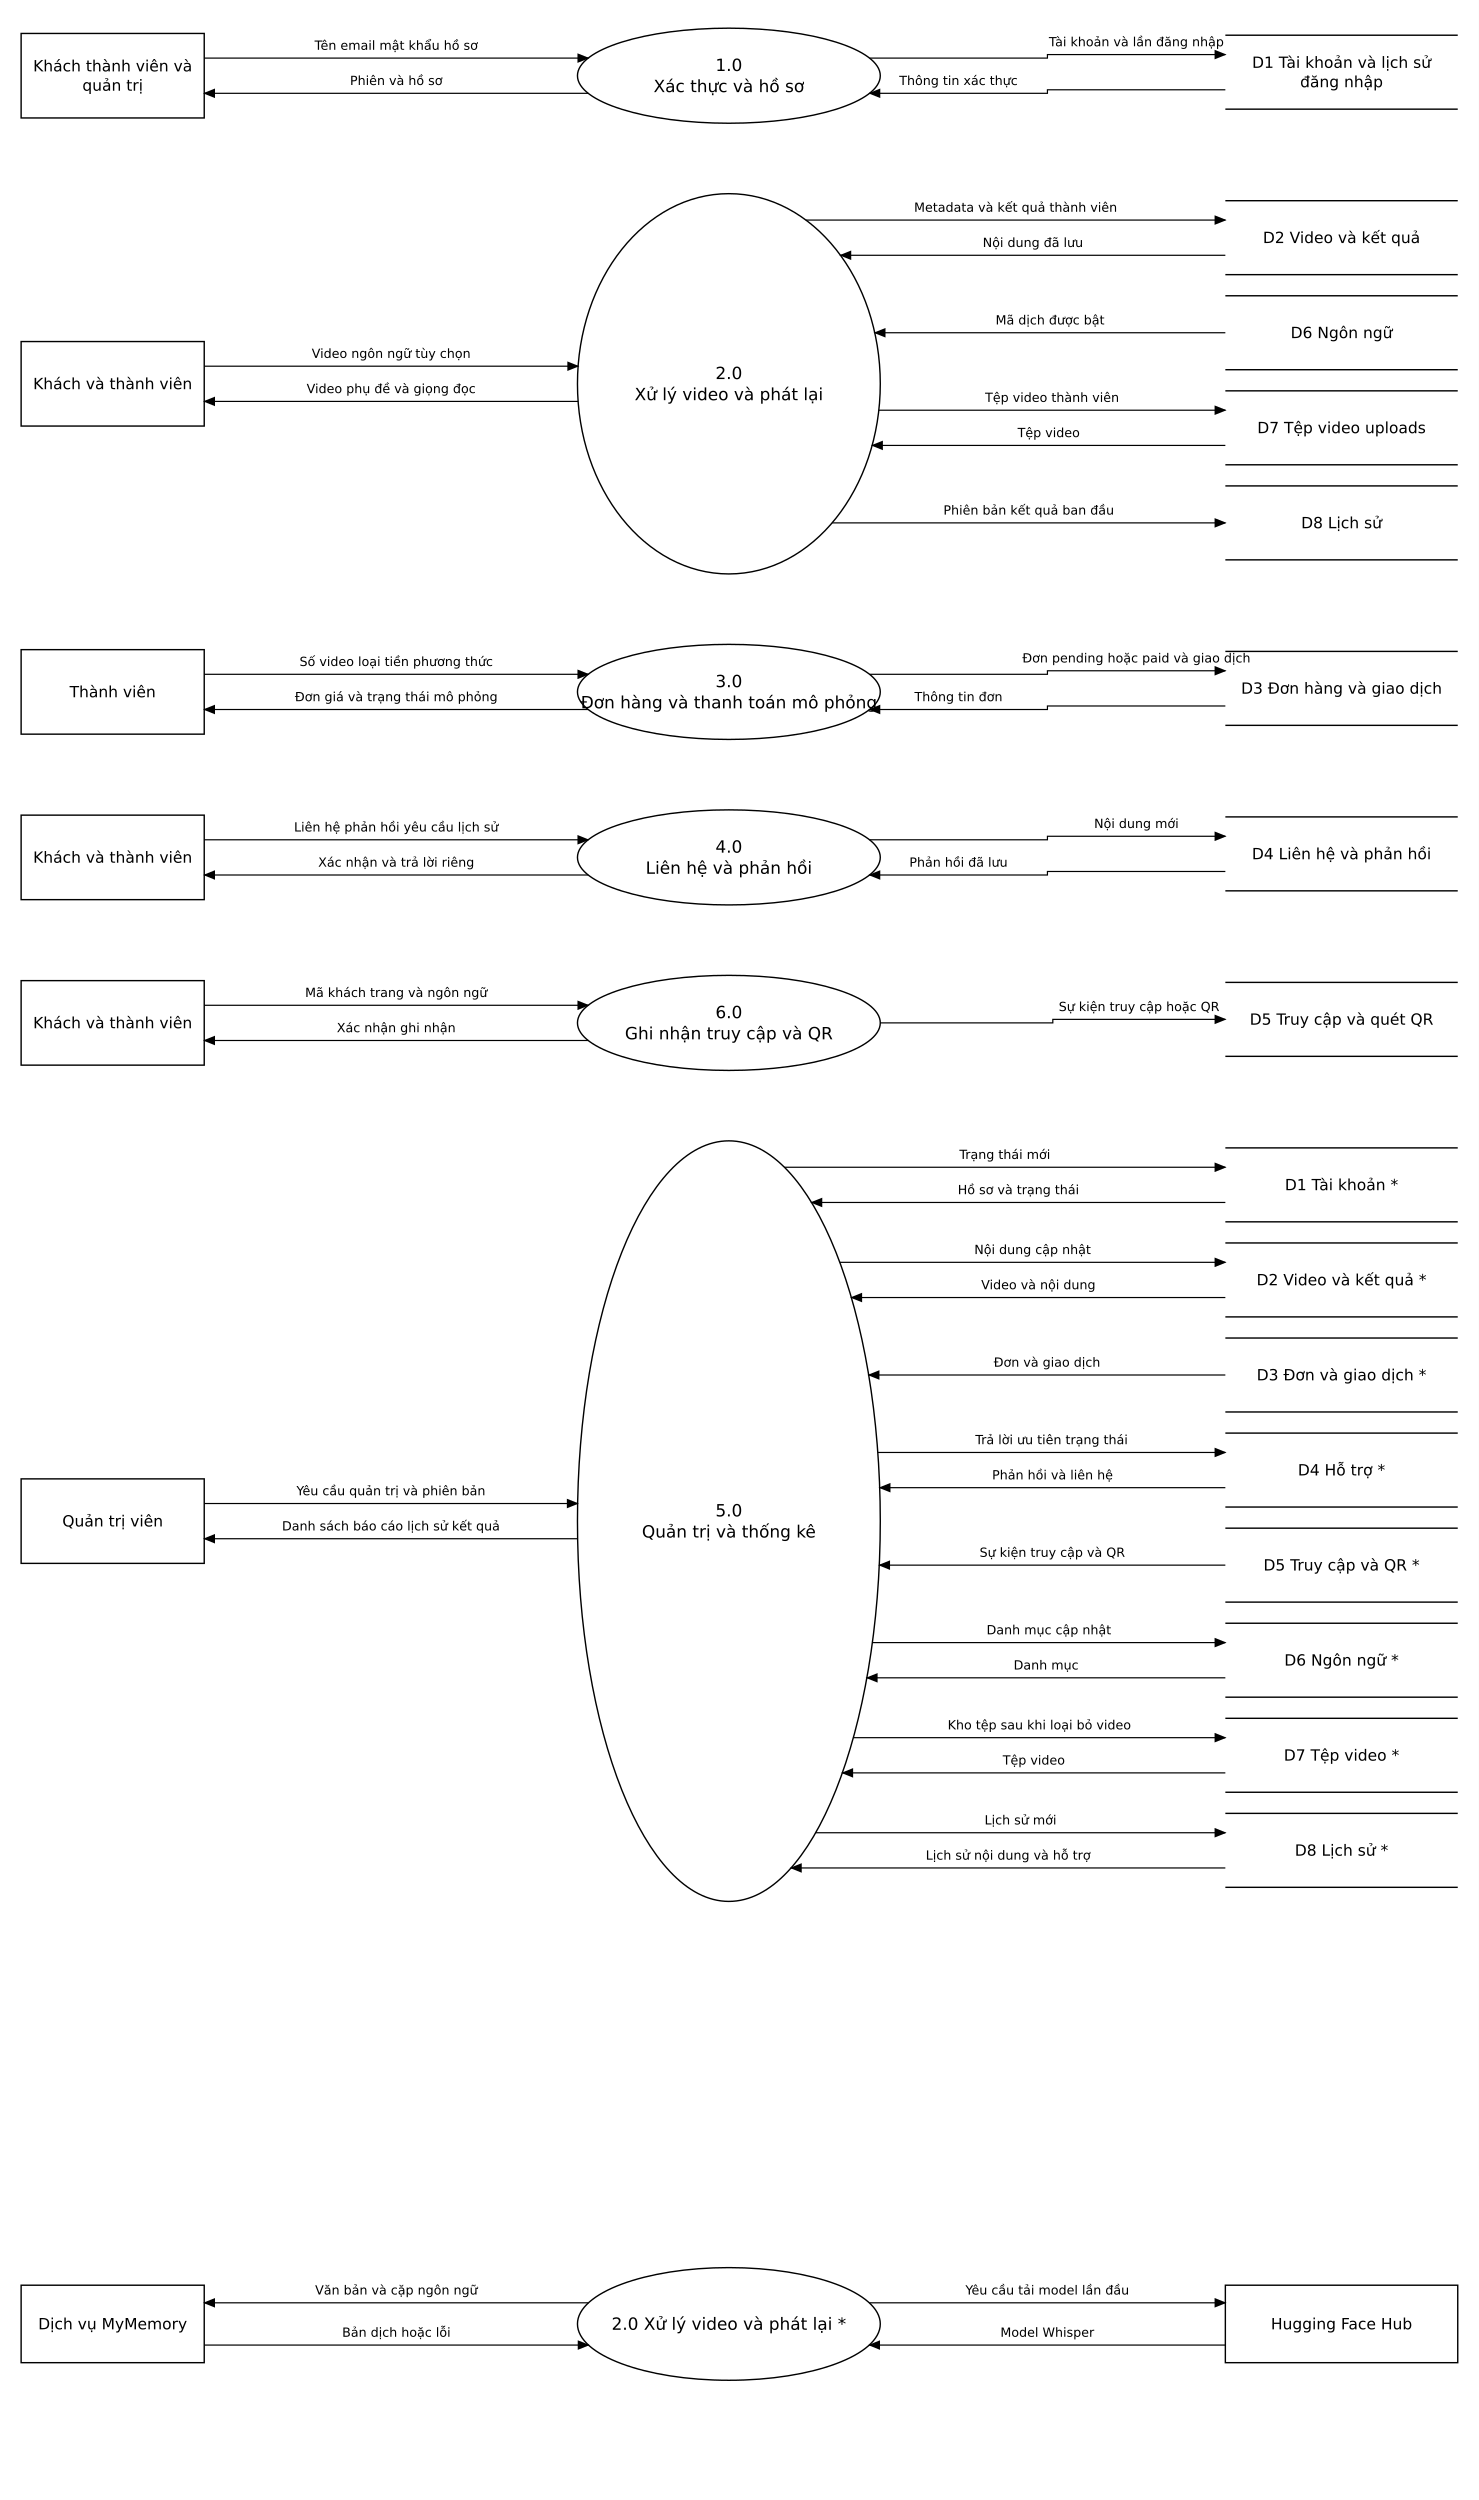
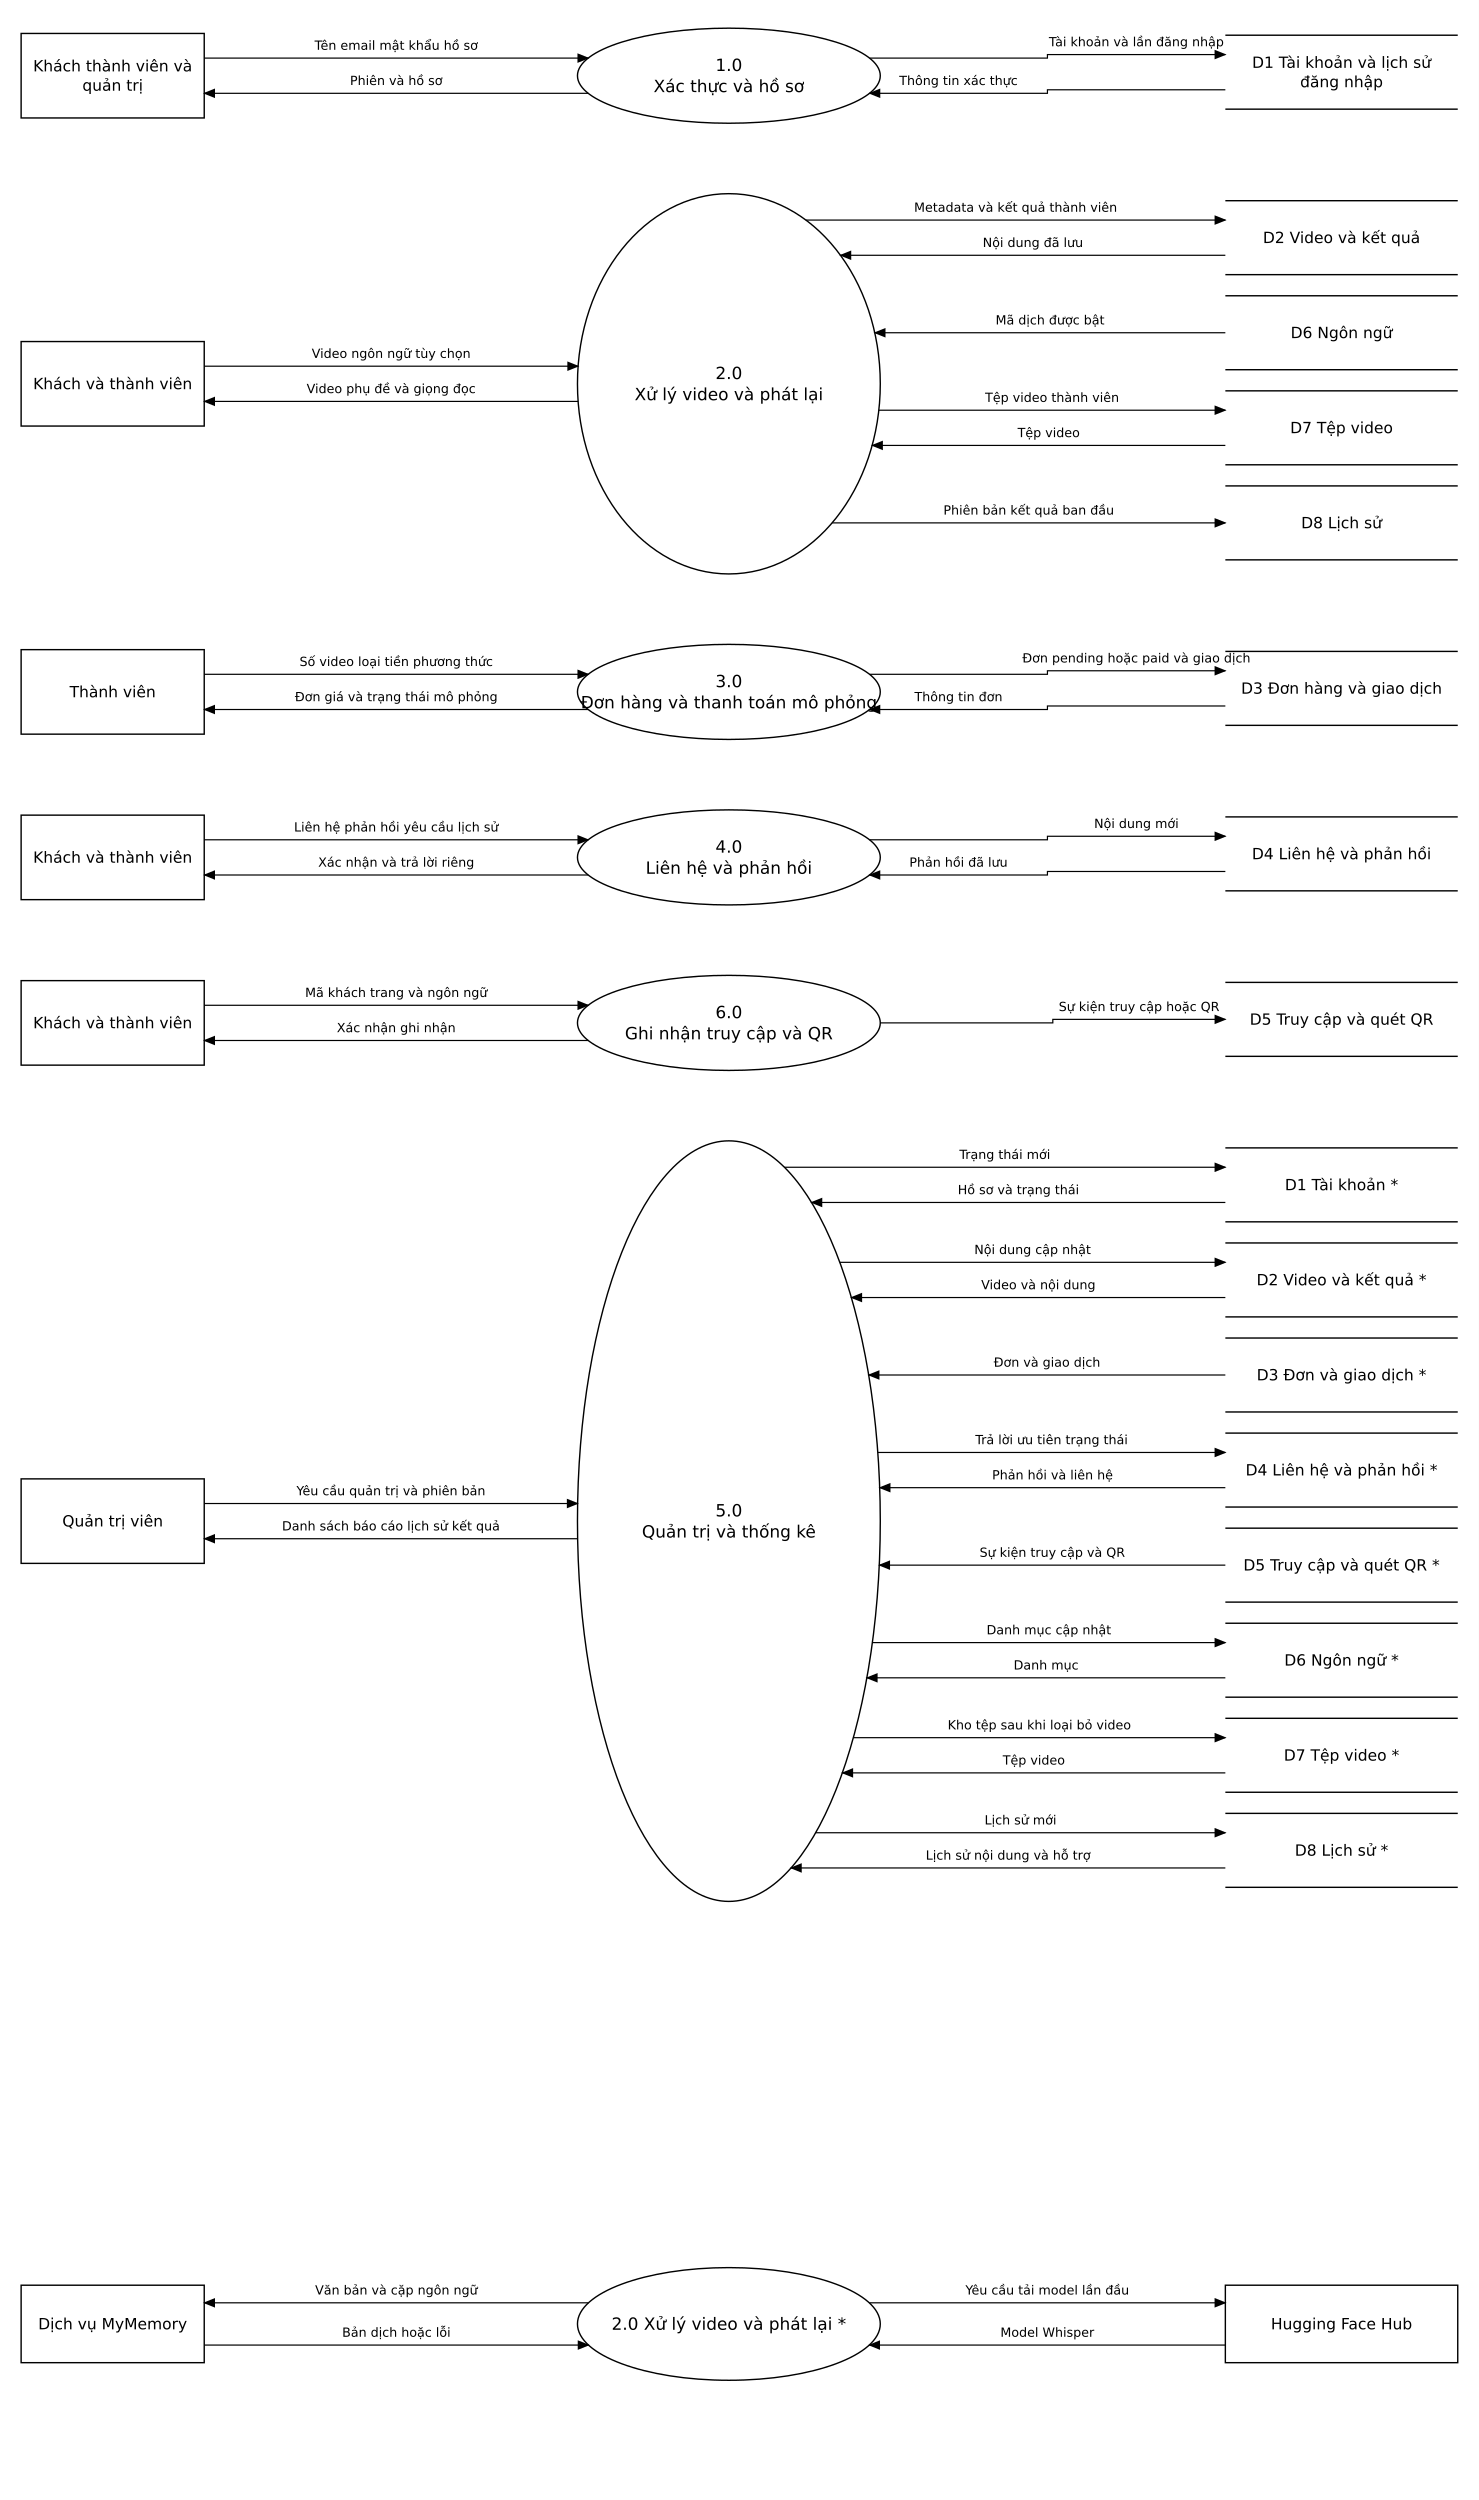
<svg xmlns="http://www.w3.org/2000/svg" width="2100" height="3550" viewBox="0 0 2100 3550">
  <defs>
    <marker id="arrow" markerWidth="10" markerHeight="8" refX="9" refY="4" orient="auto">
      <path d="M0 0 L10 4 L0 8 Z" fill="black" />
    </marker>
  </defs>
  <rect width="100%" height="100%" fill="white" />
  <ellipse cx="1035.0" cy="107.5" rx="215.0" ry="67.5" fill="white" stroke="black" stroke-width="2" />
  <text x="1035.0" y="92.5" text-anchor="middle" dominant-baseline="central" font-family="DejaVu Sans" font-size="24" fill="black">1.0</text>
  <text x="1035.0" y="122.5" text-anchor="middle" dominant-baseline="central" font-family="DejaVu Sans" font-size="24" fill="black">Xác thực và hồ sơ</text>
  <rect x="30" y="47.5" width="260" height="120" fill="white" stroke="black" stroke-width="2" />
  <text x="160.0" y="93.75" text-anchor="middle" dominant-baseline="central" font-family="DejaVu Sans" font-size="22" fill="black">Khách thành viên và</text>
  <text x="160.0" y="121.25" text-anchor="middle" dominant-baseline="central" font-family="DejaVu Sans" font-size="22" fill="black">quản trị</text>
  <path d="M290 82.5 L835.29 82.5" fill="none" stroke="black" stroke-width="1.7" marker-end="url(#arrow)" />
  <text x="562.645" y="64.5" text-anchor="middle" dominant-baseline="central" font-family="DejaVu Sans" font-size="18" fill="black">Tên email mật khẩu hồ sơ</text>
  <path d="M835.29 132.5 L290 132.5" fill="none" stroke="black" stroke-width="1.7" marker-end="url(#arrow)" />
  <text x="562.645" y="114.5" text-anchor="middle" dominant-baseline="central" font-family="DejaVu Sans" font-size="18" fill="black">Phiên và hồ sơ</text>
  <path d="M1740 50 H2070 M1740 155 H2070" fill="none" stroke="black" stroke-width="2" />
  <text x="1905.0" y="88.75" text-anchor="middle" dominant-baseline="central" font-family="DejaVu Sans" font-size="22" fill="black">D1 Tài khoản và lịch sử</text>
  <text x="1905.0" y="116.25" text-anchor="middle" dominant-baseline="central" font-family="DejaVu Sans" font-size="22" fill="black">đăng nhập</text>
  <path d="M1740 127.5 H1487.355 V132.5 H1234.71" fill="none" stroke="black" stroke-width="1.7" marker-end="url(#arrow)" />
  <text x="1361.033" y="114.5" text-anchor="middle" dominant-baseline="central" font-family="DejaVu Sans" font-size="18" fill="black">Thông tin xác thực</text>
  <path d="M1234.71 82.5 H1487.355 V77.5 H1740" fill="none" stroke="black" stroke-width="1.7" marker-end="url(#arrow)" />
  <text x="1613.678" y="59.5" text-anchor="middle" dominant-baseline="central" font-family="DejaVu Sans" font-size="18" fill="black">Tài khoản và lần đăng nhập</text>
  <ellipse cx="1035.0" cy="545.0" rx="215.0" ry="270.0" fill="white" stroke="black" stroke-width="2" />
  <text x="1035.0" y="530.0" text-anchor="middle" dominant-baseline="central" font-family="DejaVu Sans" font-size="24" fill="black">2.0</text>
  <text x="1035.0" y="560.0" text-anchor="middle" dominant-baseline="central" font-family="DejaVu Sans" font-size="24" fill="black">Xử lý video và phát lại</text>
  <rect x="30" y="485.0" width="260" height="120" fill="white" stroke="black" stroke-width="2" />
  <text x="160.0" y="545.0" text-anchor="middle" dominant-baseline="central" font-family="DejaVu Sans" font-size="22" fill="black">Khách và thành viên</text>
  <path d="M290 520.0 L820.924 520.0" fill="none" stroke="black" stroke-width="1.7" marker-end="url(#arrow)" />
  <text x="555.462" y="502.0" text-anchor="middle" dominant-baseline="central" font-family="DejaVu Sans" font-size="18" fill="black">Video ngôn ngữ tùy chọn</text>
  <path d="M820.924 570.0 L290 570.0" fill="none" stroke="black" stroke-width="1.7" marker-end="url(#arrow)" />
  <text x="555.462" y="552.0" text-anchor="middle" dominant-baseline="central" font-family="DejaVu Sans" font-size="18" fill="black">Video phụ đề và giọng đọc</text>
  <path d="M1740 285 H2070 M1740 390 H2070" fill="none" stroke="black" stroke-width="2" />
  <text x="1905.0" y="337.5" text-anchor="middle" dominant-baseline="central" font-family="DejaVu Sans" font-size="22" fill="black">D2 Video và kết quả</text>
  <path d="M1740 362.5 L1193.448 362.5" fill="none" stroke="black" stroke-width="1.7" marker-end="url(#arrow)" />
  <text x="1466.724" y="344.5" text-anchor="middle" dominant-baseline="central" font-family="DejaVu Sans" font-size="18" fill="black">Nội dung đã lưu</text>
  <path d="M1144.31 312.5 L1740 312.5" fill="none" stroke="black" stroke-width="1.7" marker-end="url(#arrow)" />
  <text x="1442.155" y="294.5" text-anchor="middle" dominant-baseline="central" font-family="DejaVu Sans" font-size="18" fill="black">Metadata và kết quả thành viên</text>
  <path d="M1740 420 H2070 M1740 525 H2070" fill="none" stroke="black" stroke-width="2" />
  <text x="1905.0" y="472.5" text-anchor="middle" dominant-baseline="central" font-family="DejaVu Sans" font-size="22" fill="black">D6 Ngôn ngữ</text>
  <path d="M1740 472.5 L1242.104 472.5" fill="none" stroke="black" stroke-width="1.7" marker-end="url(#arrow)" />
  <text x="1491.052" y="454.5" text-anchor="middle" dominant-baseline="central" font-family="DejaVu Sans" font-size="18" fill="black">Mã dịch được bật</text>
  <path d="M1740 555 H2070 M1740 660 H2070" fill="none" stroke="black" stroke-width="2" />
-   <text x="1905.0" y="607.5" text-anchor="middle" dominant-baseline="central" font-family="DejaVu Sans" font-size="22" fill="black">D7 Tệp video uploads</text>
+   <text x="1905.0" y="607.5" text-anchor="middle" dominant-baseline="central" font-family="DejaVu Sans" font-size="22" fill="black">D7 Tệp video</text>
  <path d="M1740 632.5 L1238.397 632.5" fill="none" stroke="black" stroke-width="1.7" marker-end="url(#arrow)" />
  <text x="1489.198" y="614.5" text-anchor="middle" dominant-baseline="central" font-family="DejaVu Sans" font-size="18" fill="black">Tệp video</text>
  <path d="M1247.916 582.5 L1740 582.5" fill="none" stroke="black" stroke-width="1.7" marker-end="url(#arrow)" />
  <text x="1493.958" y="564.5" text-anchor="middle" dominant-baseline="central" font-family="DejaVu Sans" font-size="18" fill="black">Tệp video thành viên</text>
  <path d="M1740 690 H2070 M1740 795 H2070" fill="none" stroke="black" stroke-width="2" />
  <text x="1905.0" y="742.5" text-anchor="middle" dominant-baseline="central" font-family="DejaVu Sans" font-size="22" fill="black">D8 Lịch sử</text>
  <path d="M1181.6 742.5 L1740 742.5" fill="none" stroke="black" stroke-width="1.7" marker-end="url(#arrow)" />
  <text x="1460.8" y="724.5" text-anchor="middle" dominant-baseline="central" font-family="DejaVu Sans" font-size="18" fill="black">Phiên bản kết quả ban đầu</text>
  <ellipse cx="1035.0" cy="982.5" rx="215.0" ry="67.5" fill="white" stroke="black" stroke-width="2" />
  <text x="1035.0" y="967.5" text-anchor="middle" dominant-baseline="central" font-family="DejaVu Sans" font-size="24" fill="black">3.0</text>
  <text x="1035.0" y="997.5" text-anchor="middle" dominant-baseline="central" font-family="DejaVu Sans" font-size="24" fill="black">Đơn hàng và thanh toán mô phỏng</text>
  <rect x="30" y="922.5" width="260" height="120" fill="white" stroke="black" stroke-width="2" />
  <text x="160.0" y="982.5" text-anchor="middle" dominant-baseline="central" font-family="DejaVu Sans" font-size="22" fill="black">Thành viên</text>
  <path d="M290 957.5 L835.29 957.5" fill="none" stroke="black" stroke-width="1.7" marker-end="url(#arrow)" />
  <text x="562.645" y="939.5" text-anchor="middle" dominant-baseline="central" font-family="DejaVu Sans" font-size="18" fill="black">Số video loại tiền phương thức</text>
  <path d="M835.29 1007.5 L290 1007.5" fill="none" stroke="black" stroke-width="1.7" marker-end="url(#arrow)" />
  <text x="562.645" y="989.5" text-anchor="middle" dominant-baseline="central" font-family="DejaVu Sans" font-size="18" fill="black">Đơn giá và trạng thái mô phỏng</text>
  <path d="M1740 925 H2070 M1740 1030 H2070" fill="none" stroke="black" stroke-width="2" />
  <text x="1905.0" y="977.5" text-anchor="middle" dominant-baseline="central" font-family="DejaVu Sans" font-size="22" fill="black">D3 Đơn hàng và giao dịch</text>
  <path d="M1740 1002.5 H1487.355 V1007.5 H1234.71" fill="none" stroke="black" stroke-width="1.7" marker-end="url(#arrow)" />
  <text x="1361.033" y="989.5" text-anchor="middle" dominant-baseline="central" font-family="DejaVu Sans" font-size="18" fill="black">Thông tin đơn</text>
  <path d="M1234.71 957.5 H1487.355 V952.5 H1740" fill="none" stroke="black" stroke-width="1.7" marker-end="url(#arrow)" />
  <text x="1613.678" y="934.5" text-anchor="middle" dominant-baseline="central" font-family="DejaVu Sans" font-size="18" fill="black">Đơn pending hoặc paid và giao dịch</text>
  <ellipse cx="1035.0" cy="1217.5" rx="215.0" ry="67.5" fill="white" stroke="black" stroke-width="2" />
  <text x="1035.0" y="1202.5" text-anchor="middle" dominant-baseline="central" font-family="DejaVu Sans" font-size="24" fill="black">4.0</text>
  <text x="1035.0" y="1232.5" text-anchor="middle" dominant-baseline="central" font-family="DejaVu Sans" font-size="24" fill="black">Liên hệ và phản hồi</text>
  <rect x="30" y="1157.5" width="260" height="120" fill="white" stroke="black" stroke-width="2" />
  <text x="160.0" y="1217.5" text-anchor="middle" dominant-baseline="central" font-family="DejaVu Sans" font-size="22" fill="black">Khách và thành viên</text>
  <path d="M290 1192.5 L835.29 1192.5" fill="none" stroke="black" stroke-width="1.7" marker-end="url(#arrow)" />
  <text x="562.645" y="1174.5" text-anchor="middle" dominant-baseline="central" font-family="DejaVu Sans" font-size="18" fill="black">Liên hệ phản hồi yêu cầu lịch sử</text>
  <path d="M835.29 1242.5 L290 1242.5" fill="none" stroke="black" stroke-width="1.7" marker-end="url(#arrow)" />
  <text x="562.645" y="1224.5" text-anchor="middle" dominant-baseline="central" font-family="DejaVu Sans" font-size="18" fill="black">Xác nhận và trả lời riêng</text>
  <path d="M1740 1160 H2070 M1740 1265 H2070" fill="none" stroke="black" stroke-width="2" />
  <text x="1905.0" y="1212.5" text-anchor="middle" dominant-baseline="central" font-family="DejaVu Sans" font-size="22" fill="black">D4 Liên hệ và phản hồi</text>
  <path d="M1740 1237.5 H1487.355 V1242.5 H1234.71" fill="none" stroke="black" stroke-width="1.7" marker-end="url(#arrow)" />
  <text x="1361.033" y="1224.5" text-anchor="middle" dominant-baseline="central" font-family="DejaVu Sans" font-size="18" fill="black">Phản hồi đã lưu</text>
  <path d="M1234.71 1192.5 H1487.355 V1187.5 H1740" fill="none" stroke="black" stroke-width="1.7" marker-end="url(#arrow)" />
  <text x="1613.678" y="1169.5" text-anchor="middle" dominant-baseline="central" font-family="DejaVu Sans" font-size="18" fill="black">Nội dung mới</text>
  <ellipse cx="1035.0" cy="1452.5" rx="215.0" ry="67.5" fill="white" stroke="black" stroke-width="2" />
  <text x="1035.0" y="1437.5" text-anchor="middle" dominant-baseline="central" font-family="DejaVu Sans" font-size="24" fill="black">6.0</text>
  <text x="1035.0" y="1467.5" text-anchor="middle" dominant-baseline="central" font-family="DejaVu Sans" font-size="24" fill="black">Ghi nhận truy cập và QR</text>
  <rect x="30" y="1392.5" width="260" height="120" fill="white" stroke="black" stroke-width="2" />
  <text x="160.0" y="1452.5" text-anchor="middle" dominant-baseline="central" font-family="DejaVu Sans" font-size="22" fill="black">Khách và thành viên</text>
  <path d="M290 1427.5 L835.29 1427.5" fill="none" stroke="black" stroke-width="1.7" marker-end="url(#arrow)" />
  <text x="562.645" y="1409.5" text-anchor="middle" dominant-baseline="central" font-family="DejaVu Sans" font-size="18" fill="black">Mã khách trang và ngôn ngữ</text>
  <path d="M835.29 1477.5 L290 1477.5" fill="none" stroke="black" stroke-width="1.7" marker-end="url(#arrow)" />
  <text x="562.645" y="1459.5" text-anchor="middle" dominant-baseline="central" font-family="DejaVu Sans" font-size="18" fill="black">Xác nhận ghi nhận</text>
  <path d="M1740 1395 H2070 M1740 1500 H2070" fill="none" stroke="black" stroke-width="2" />
  <text x="1905.0" y="1447.5" text-anchor="middle" dominant-baseline="central" font-family="DejaVu Sans" font-size="22" fill="black">D5 Truy cập và quét QR</text>
  <path d="M1250.0 1452.5 H1495.0 V1447.5 H1740" fill="none" stroke="black" stroke-width="1.7" marker-end="url(#arrow)" />
  <text x="1617.5" y="1429.5" text-anchor="middle" dominant-baseline="central" font-family="DejaVu Sans" font-size="18" fill="black">Sự kiện truy cập hoặc QR</text>
  <ellipse cx="1035.0" cy="2160.0" rx="215.0" ry="540.0" fill="white" stroke="black" stroke-width="2" />
  <text x="1035.0" y="2145.0" text-anchor="middle" dominant-baseline="central" font-family="DejaVu Sans" font-size="24" fill="black">5.0</text>
  <text x="1035.0" y="2175.0" text-anchor="middle" dominant-baseline="central" font-family="DejaVu Sans" font-size="24" fill="black">Quản trị và thống kê</text>
  <rect x="30" y="2100.0" width="260" height="120" fill="white" stroke="black" stroke-width="2" />
  <text x="160.0" y="2160.0" text-anchor="middle" dominant-baseline="central" font-family="DejaVu Sans" font-size="22" fill="black">Quản trị viên</text>
  <path d="M290 2135.0 L820.231 2135.0" fill="none" stroke="black" stroke-width="1.7" marker-end="url(#arrow)" />
  <text x="555.115" y="2117.0" text-anchor="middle" dominant-baseline="central" font-family="DejaVu Sans" font-size="18" fill="black">Yêu cầu quản trị và phiên bản</text>
  <path d="M820.231 2185.0 L290 2185.0" fill="none" stroke="black" stroke-width="1.7" marker-end="url(#arrow)" />
  <text x="555.115" y="2167.0" text-anchor="middle" dominant-baseline="central" font-family="DejaVu Sans" font-size="18" fill="black">Danh sách báo cáo lịch sử kết quả</text>
  <path d="M1740 1630 H2070 M1740 1735 H2070" fill="none" stroke="black" stroke-width="2" />
  <text x="1905.0" y="1682.5" text-anchor="middle" dominant-baseline="central" font-family="DejaVu Sans" font-size="22" fill="black">D1 Tài khoản *</text>
  <path d="M1740 1707.5 L1152.331 1707.5" fill="none" stroke="black" stroke-width="1.7" marker-end="url(#arrow)" />
  <text x="1446.166" y="1689.5" text-anchor="middle" dominant-baseline="central" font-family="DejaVu Sans" font-size="18" fill="black">Hồ sơ và trạng thái</text>
  <path d="M1113.722 1657.5 L1740 1657.5" fill="none" stroke="black" stroke-width="1.7" marker-end="url(#arrow)" />
  <text x="1426.861" y="1639.5" text-anchor="middle" dominant-baseline="central" font-family="DejaVu Sans" font-size="18" fill="black">Trạng thái mới</text>
  <path d="M1740 1765 H2070 M1740 1870 H2070" fill="none" stroke="black" stroke-width="2" />
  <text x="1905.0" y="1817.5" text-anchor="middle" dominant-baseline="central" font-family="DejaVu Sans" font-size="22" fill="black">D2 Video và kết quả *</text>
  <path d="M1740 1842.5 L1208.911 1842.5" fill="none" stroke="black" stroke-width="1.7" marker-end="url(#arrow)" />
  <text x="1474.455" y="1824.5" text-anchor="middle" dominant-baseline="central" font-family="DejaVu Sans" font-size="18" fill="black">Video và nội dung</text>
  <path d="M1192.53 1792.5 L1740 1792.5" fill="none" stroke="black" stroke-width="1.7" marker-end="url(#arrow)" />
  <text x="1466.265" y="1774.5" text-anchor="middle" dominant-baseline="central" font-family="DejaVu Sans" font-size="18" fill="black">Nội dung cập nhật</text>
  <path d="M1740 1900 H2070 M1740 2005 H2070" fill="none" stroke="black" stroke-width="2" />
  <text x="1905.0" y="1952.5" text-anchor="middle" dominant-baseline="central" font-family="DejaVu Sans" font-size="22" fill="black">D3 Đơn và giao dịch *</text>
  <path d="M1740 1952.5 L1233.493 1952.5" fill="none" stroke="black" stroke-width="1.7" marker-end="url(#arrow)" />
  <text x="1486.747" y="1934.5" text-anchor="middle" dominant-baseline="central" font-family="DejaVu Sans" font-size="18" fill="black">Đơn và giao dịch</text>
  <path d="M1740 2035 H2070 M1740 2140 H2070" fill="none" stroke="black" stroke-width="2" />
-   <text x="1905.0" y="2087.5" text-anchor="middle" dominant-baseline="central" font-family="DejaVu Sans" font-size="22" fill="black">D4 Hỗ trợ *</text>
+   <text x="1905.0" y="2087.5" text-anchor="middle" dominant-baseline="central" font-family="DejaVu Sans" font-size="22" fill="black">D4 Liên hệ và phản hồi *</text>
  <path d="M1740 2112.5 L1249.167 2112.5" fill="none" stroke="black" stroke-width="1.7" marker-end="url(#arrow)" />
  <text x="1494.583" y="2094.5" text-anchor="middle" dominant-baseline="central" font-family="DejaVu Sans" font-size="18" fill="black">Phản hồi và liên hệ</text>
  <path d="M1246.466 2062.5 L1740 2062.5" fill="none" stroke="black" stroke-width="1.7" marker-end="url(#arrow)" />
  <text x="1493.233" y="2044.5" text-anchor="middle" dominant-baseline="central" font-family="DejaVu Sans" font-size="18" fill="black">Trả lời ưu tiên trạng thái</text>
  <path d="M1740 2170 H2070 M1740 2275 H2070" fill="none" stroke="black" stroke-width="2" />
-   <text x="1905.0" y="2222.5" text-anchor="middle" dominant-baseline="central" font-family="DejaVu Sans" font-size="22" fill="black">D5 Truy cập và QR *</text>
+   <text x="1905.0" y="2222.5" text-anchor="middle" dominant-baseline="central" font-family="DejaVu Sans" font-size="22" fill="black">D5 Truy cập và quét QR *</text>
  <path d="M1740 2222.5 L1248.555 2222.5" fill="none" stroke="black" stroke-width="1.7" marker-end="url(#arrow)" />
  <text x="1494.278" y="2204.5" text-anchor="middle" dominant-baseline="central" font-family="DejaVu Sans" font-size="18" fill="black">Sự kiện truy cập và QR</text>
  <path d="M1740 2305 H2070 M1740 2410 H2070" fill="none" stroke="black" stroke-width="2" />
  <text x="1905.0" y="2357.5" text-anchor="middle" dominant-baseline="central" font-family="DejaVu Sans" font-size="22" fill="black">D6 Ngôn ngữ *</text>
  <path d="M1740 2382.5 L1230.901 2382.5" fill="none" stroke="black" stroke-width="1.7" marker-end="url(#arrow)" />
  <text x="1485.45" y="2364.5" text-anchor="middle" dominant-baseline="central" font-family="DejaVu Sans" font-size="18" fill="black">Danh mục</text>
  <path d="M1238.735 2332.5 L1740 2332.5" fill="none" stroke="black" stroke-width="1.7" marker-end="url(#arrow)" />
  <text x="1489.368" y="2314.5" text-anchor="middle" dominant-baseline="central" font-family="DejaVu Sans" font-size="18" fill="black">Danh mục cập nhật</text>
  <path d="M1740 2440 H2070 M1740 2545 H2070" fill="none" stroke="black" stroke-width="2" />
  <text x="1905.0" y="2492.5" text-anchor="middle" dominant-baseline="central" font-family="DejaVu Sans" font-size="22" fill="black">D7 Tệp video *</text>
  <path d="M1740 2517.5 L1196.136 2517.5" fill="none" stroke="black" stroke-width="1.7" marker-end="url(#arrow)" />
  <text x="1468.068" y="2499.5" text-anchor="middle" dominant-baseline="central" font-family="DejaVu Sans" font-size="18" fill="black">Tệp video</text>
  <path d="M1211.736 2467.5 L1740 2467.5" fill="none" stroke="black" stroke-width="1.7" marker-end="url(#arrow)" />
  <text x="1475.868" y="2449.5" text-anchor="middle" dominant-baseline="central" font-family="DejaVu Sans" font-size="18" fill="black">Kho tệp sau khi loại bỏ video</text>
  <path d="M1740 2575 H2070 M1740 2680 H2070" fill="none" stroke="black" stroke-width="2" />
  <text x="1905.0" y="2627.5" text-anchor="middle" dominant-baseline="central" font-family="DejaVu Sans" font-size="22" fill="black">D8 Lịch sử *</text>
  <path d="M1740 2652.5 L1123.173 2652.5" fill="none" stroke="black" stroke-width="1.7" marker-end="url(#arrow)" />
  <text x="1431.587" y="2634.5" text-anchor="middle" dominant-baseline="central" font-family="DejaVu Sans" font-size="18" fill="black">Lịch sử nội dung và hỗ trợ</text>
  <path d="M1158.229 2602.5 L1740 2602.5" fill="none" stroke="black" stroke-width="1.7" marker-end="url(#arrow)" />
  <text x="1449.115" y="2584.5" text-anchor="middle" dominant-baseline="central" font-family="DejaVu Sans" font-size="18" fill="black">Lịch sử mới</text>
  <g transform="translate(0,3090)">
    <defs>
      <marker id="arrow" markerWidth="10" markerHeight="8" refX="9" refY="4" orient="auto">
        <path d="M0 0 L10 4 L0 8 Z" fill="black" />
      </marker>
    </defs>
    <rect width="100%" height="100%" fill="white" />
    <ellipse cx="1035.0" cy="210.0" rx="215.0" ry="80.0" fill="white" stroke="black" stroke-width="2" />
    <text x="1035.0" y="210.0" text-anchor="middle" dominant-baseline="central" font-family="DejaVu Sans" font-size="24" fill="black">2.0 Xử lý video và phát lại *</text>
    <rect x="30" y="155" width="260" height="110" fill="white" stroke="black" stroke-width="2" />
    <text x="160.0" y="210.0" text-anchor="middle" dominant-baseline="central" font-family="DejaVu Sans" font-size="22" fill="black">Dịch vụ MyMemory</text>
    <rect x="1740" y="155" width="330" height="110" fill="white" stroke="black" stroke-width="2" />
    <text x="1905.0" y="210.0" text-anchor="middle" dominant-baseline="central" font-family="DejaVu Sans" font-size="22" fill="black">Hugging Face Hub</text>
    <path d="M835.69 180.0 L290 180.0" fill="none" stroke="black" stroke-width="1.7" marker-end="url(#arrow)" />
    <text x="562.845" y="162.0" text-anchor="middle" dominant-baseline="central" font-family="DejaVu Sans" font-size="18" fill="black">Văn bản và cặp ngôn ngữ</text>
    <path d="M290 240.0 L835.69 240.0" fill="none" stroke="black" stroke-width="1.7" marker-end="url(#arrow)" />
    <text x="562.845" y="222.0" text-anchor="middle" dominant-baseline="central" font-family="DejaVu Sans" font-size="18" fill="black">Bản dịch hoặc lỗi</text>
    <path d="M1234.31 180.0 L1740 180.0" fill="none" stroke="black" stroke-width="1.7" marker-end="url(#arrow)" />
    <text x="1487.155" y="162.0" text-anchor="middle" dominant-baseline="central" font-family="DejaVu Sans" font-size="18" fill="black">Yêu cầu tải model lần đầu</text>
    <path d="M1740 240.0 L1234.31 240.0" fill="none" stroke="black" stroke-width="1.7" marker-end="url(#arrow)" />
    <text x="1487.155" y="222.0" text-anchor="middle" dominant-baseline="central" font-family="DejaVu Sans" font-size="18" fill="black">Model Whisper</text>
  </g>
</svg>
